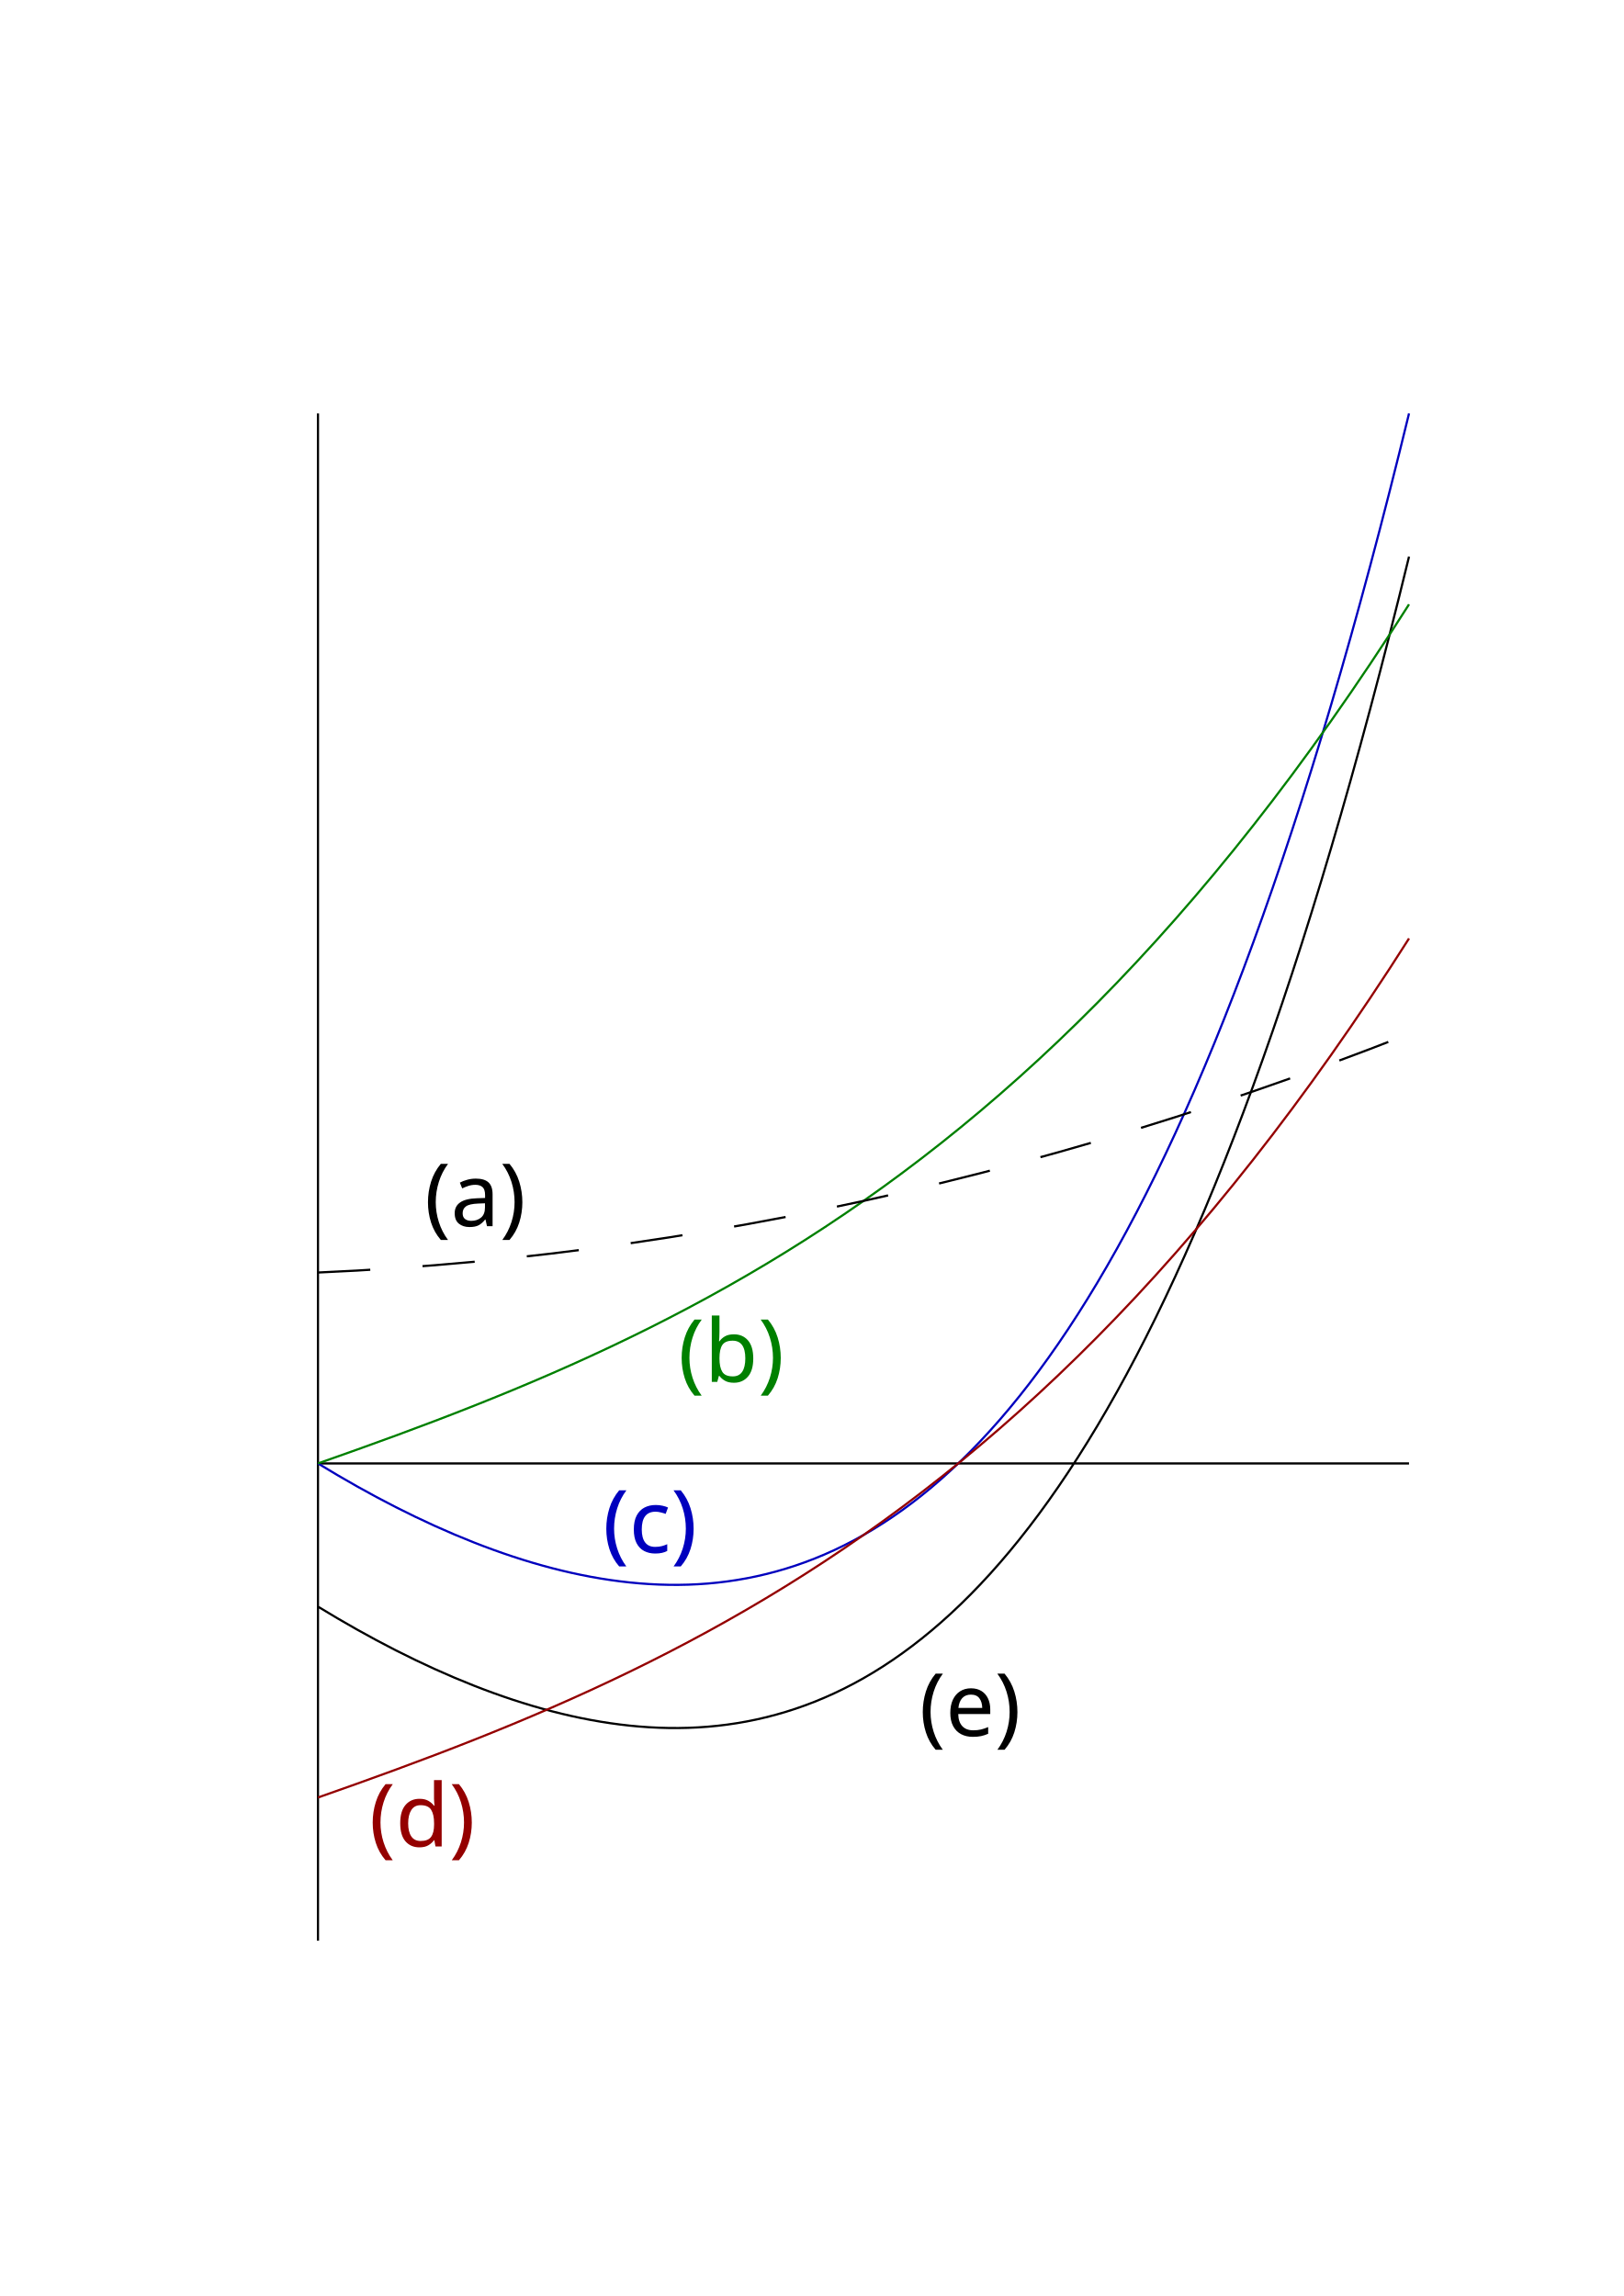
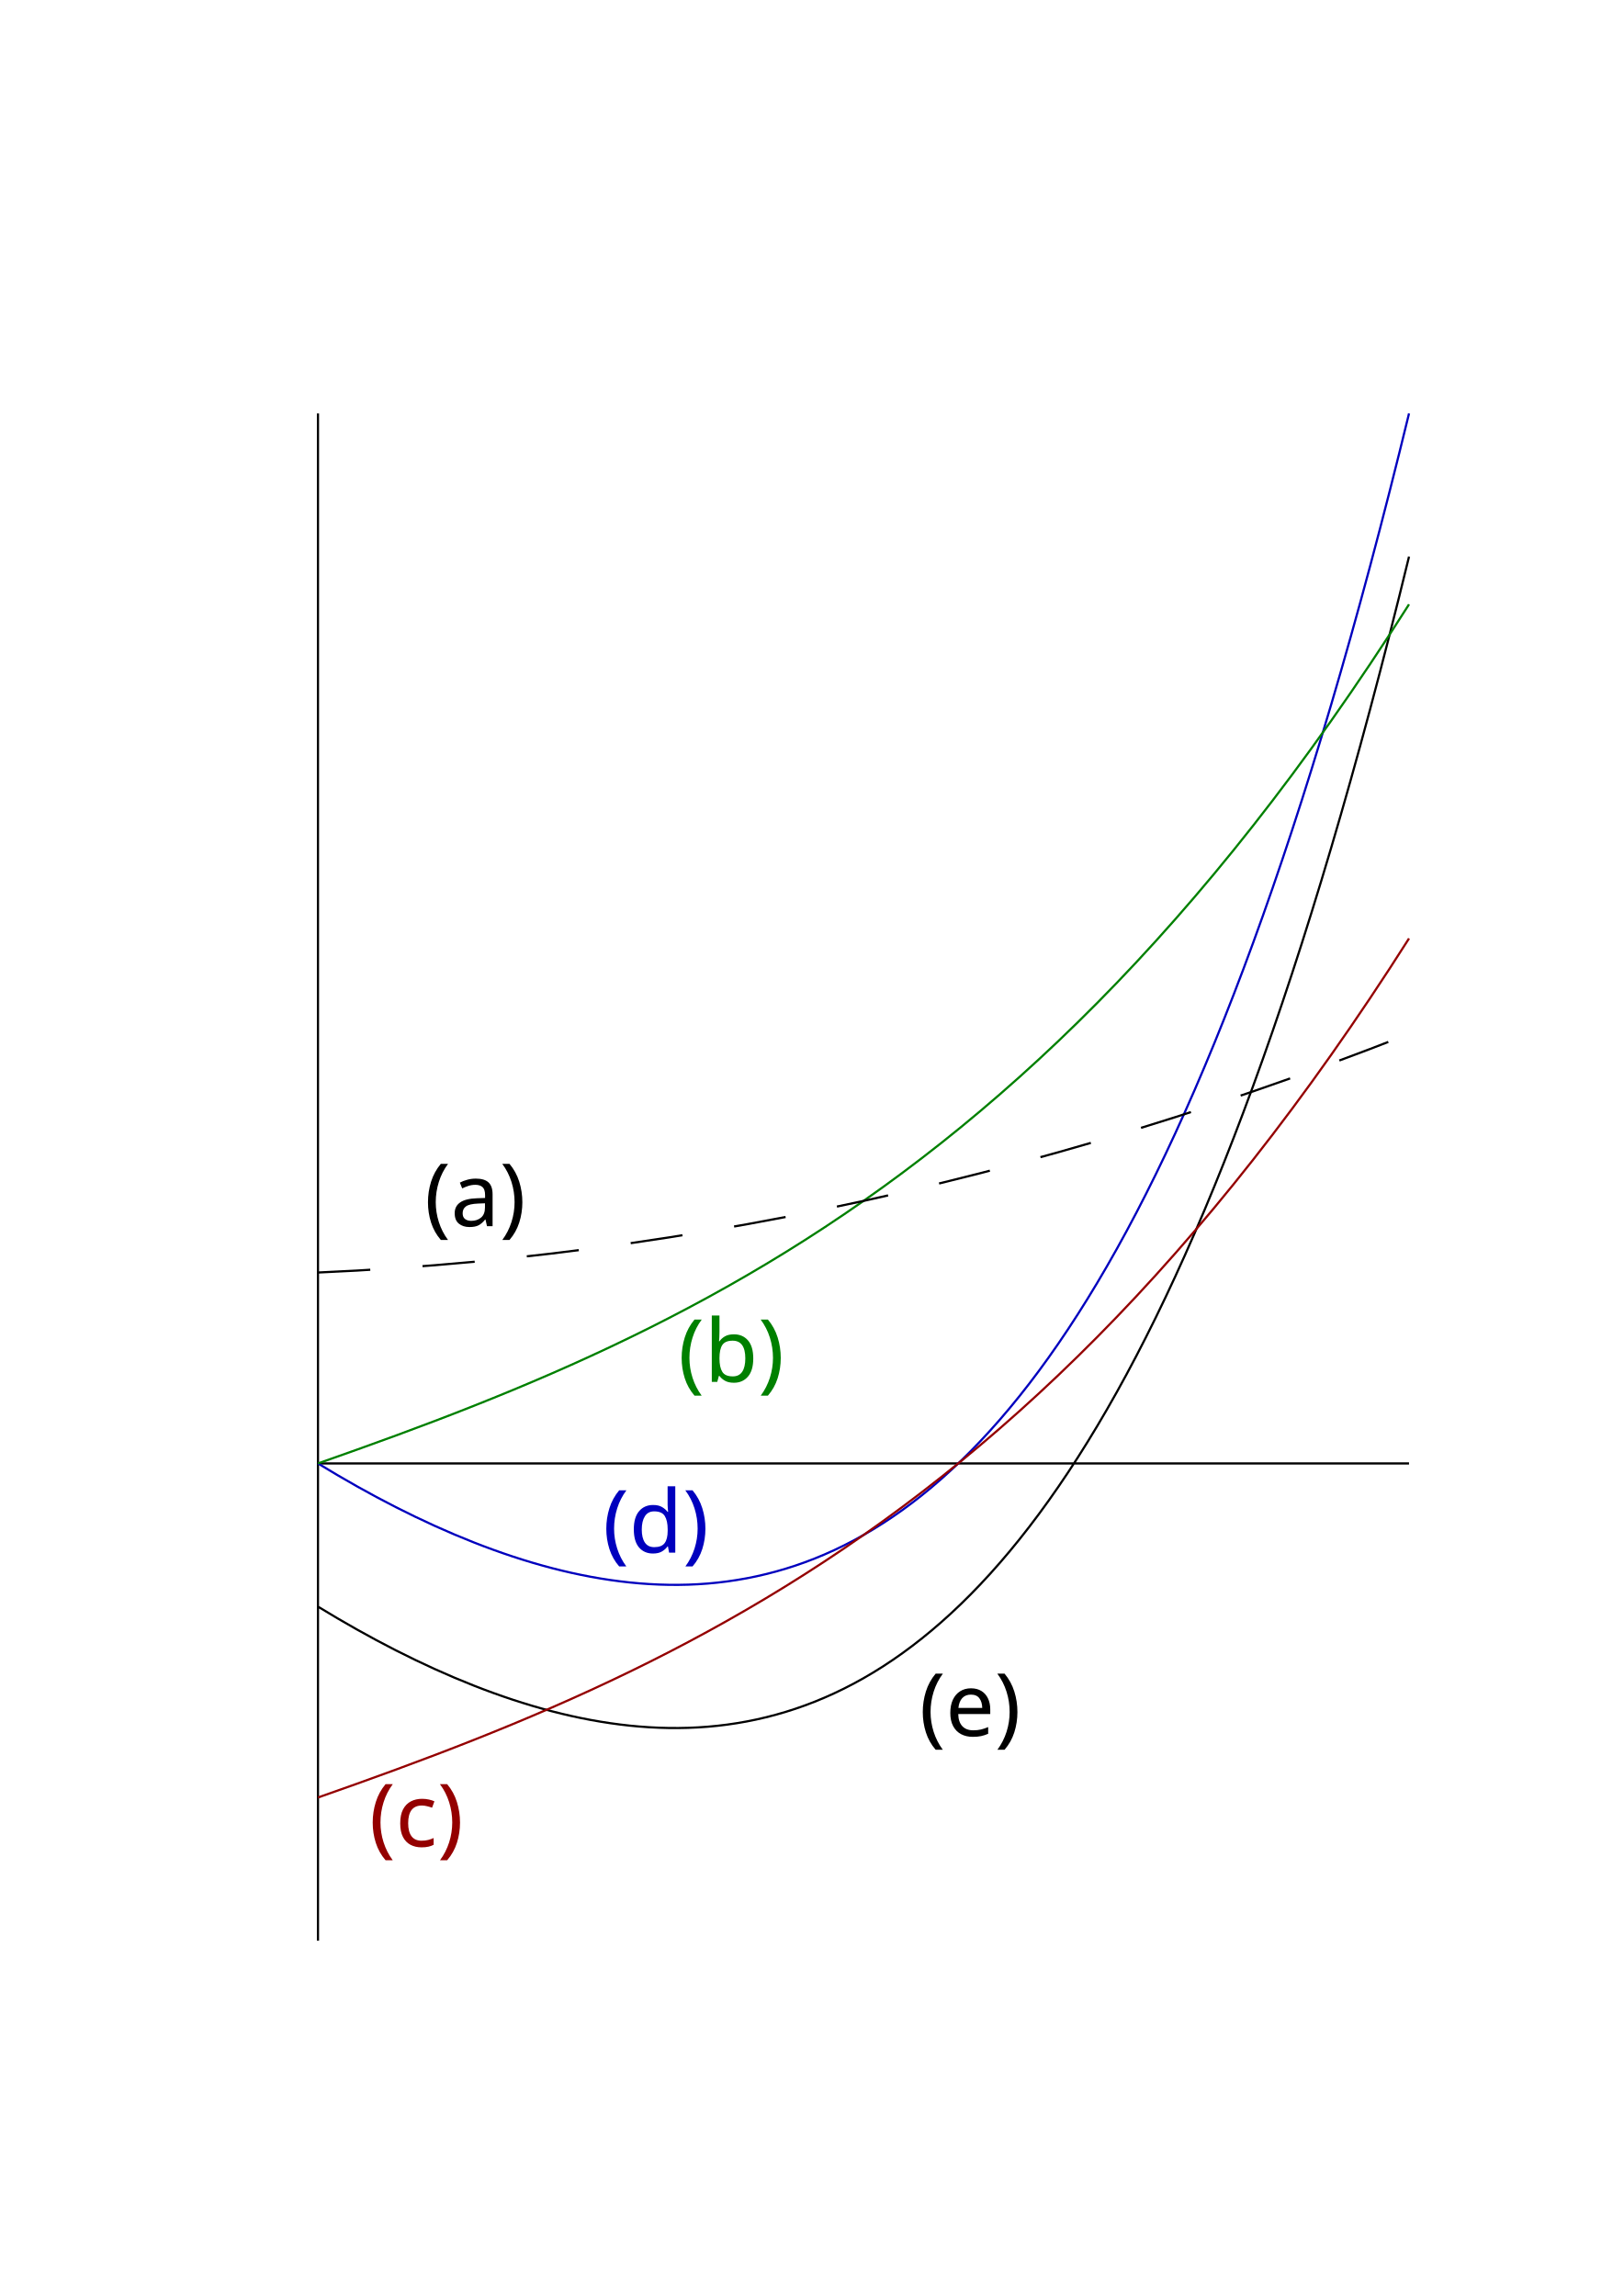
<svg xmlns="http://www.w3.org/2000/svg" width="744.094" height="1052.362" id="svg2393">
  <defs id="defs2395">
    </defs>
  <g id="layer1">
    <g id="g3336" />
    <g id="g4092">
      <path style="opacity:1;fill:#0000ff;fill-opacity:0;stroke:#000000;stroke-opacity:1" d="M 145.714 670.755 l 500.0 0 M 145.714 889.505 l 0 -700.0 M 145.714 736.38 C 169.524 750.961 193.333 763.211 217.143 772.586 C 240.952 781.961 264.762 788.447 288.571 790.935 C 312.381 793.424 336.19 791.889 360 784.649 C 383.81 777.409 407.619 764.427 431.429 743.45 C 455.238 722.473 479.048 693.451 502.857 653.563 C 526.667 613.675 550.476 562.854 574.286 497.714 C 598.095 432.574 621.905 353.028 645.714 255.13" title="((10 * x ** 2 + 5 * x +40) *x -70) * x - 30" id="path4064" />
      <path id="path4081" title="((10 * x ** 2 + 5 * x +40) *x -70) * x" d=" M 145.714 670.755 C 169.524 685.336 193.333 697.586 217.143 706.961 C 240.952 716.336 264.762 722.822 288.571 725.31 C 312.381 727.799 336.19 726.264 360 719.024 C 383.81 711.784 407.619 698.802 431.429 677.825 C 455.238 656.848 479.048 627.826 502.857 587.938 C 526.667 548.05 550.476 497.229 574.286 432.089 C 598.095 366.949 621.905 287.403 645.714 189.505" style="opacity:1;fill:#0000ff;fill-opacity:0;stroke:#0000be;stroke-opacity:1" />
    </g>
    <path id="path4108" title="((10 * x ** 2 + 5 * x +40) *x -70)" d=" M 145.714 823.88 C 169.524 815.546 193.333 806.915 217.143 797.477 C 240.952 788.039 264.762 777.79 288.571 766.227 C 312.381 754.664 336.19 741.778 360 727.069 C 383.81 712.36 407.619 695.816 431.429 676.941 C 455.238 658.066 479.048 636.845 502.857 612.783 C 526.667 588.721 550.476 561.802 574.286 531.533 C 598.095 501.264 621.905 467.626 645.714 430.13" style="opacity:1;fill:#0000ff;fill-opacity:0;stroke:#940000;stroke-opacity:1" />
    <path style="opacity:1;fill:#008000;fill-opacity:0;stroke:#008000;stroke-opacity:1" d=" M 145.714 670.755 C 169.524 662.421 193.333 653.79 217.143 644.352 C 240.952 634.914 264.762 624.665 288.571 613.102 C 312.381 601.539 336.19 588.653 360 573.944 C 383.81 559.235 407.619 542.691 431.429 523.816 C 455.238 504.941 479.048 483.72 502.857 459.658 C 526.667 435.596 550.476 408.677 574.286 378.408 C 598.095 348.139 621.905 314.501 645.714 277.005" title="((10 * x ** 2 + 5 * x +40) *x)" id="path4132" />
    <path id="path4158" title="((10 * x ** 2 + 5 * x +40))" d=" M 145.714 583.255 C 169.524 582.213 193.333 580.576 217.143 578.344 C 240.952 576.113 264.762 573.284 288.571 569.862 C 312.381 566.44 336.19 562.421 360 557.809 C 383.81 553.196 407.619 547.987 431.429 542.184 C 455.238 536.381 479.048 529.981 502.857 522.987 C 526.667 515.994 550.476 508.403 574.286 500.219 C 598.095 492.035 621.905 483.254 645.714 473.88" style="opacity:1;fill:#0000ff;fill-opacity:0;stroke:#000000;stroke-opacity:1;stroke-width:1;stroke-miterlimit:4;stroke-dasharray:24,24;stroke-dashoffset:0" />
    <text xml:space="preserve" style="font-size:40px;font-style:normal;font-variant:normal;font-weight:normal;font-stretch:normal;fill:#000000;fill-opacity:1;stroke:none;stroke-width:1px;stroke-linecap:butt;stroke-linejoin:miter;stroke-opacity:1;font-family:Sans;-inkscape-font-specification:Sans" x="194.53" y="562.008" id="text2409">
      <tspan id="tspan2411" x="194.53" y="562.008">(a)</tspan>
    </text>
    <text xml:space="preserve" style="font-size:40px;font-style:normal;font-variant:normal;font-weight:normal;font-stretch:normal;fill:#008000;fill-opacity:1;stroke:none;stroke-width:1px;stroke-linecap:butt;stroke-linejoin:miter;stroke-opacity:1;font-family:Sans;-inkscape-font-specification:Sans" x="310.788" y="633.374" id="text2413">
      <tspan id="tspan2415" x="310.788" y="633.374">(b)</tspan>
    </text>
    <text xml:space="preserve" style="font-size:40px;font-style:normal;font-variant:normal;font-weight:normal;font-stretch:normal;fill:#0000be;fill-opacity:1;stroke:none;stroke-width:1px;stroke-linecap:butt;stroke-linejoin:miter;stroke-opacity:1;font-family:Sans;-inkscape-font-specification:Sans" x="276.256" y="711.646" id="text2417">
-       <tspan id="tspan2419" x="276.256" y="711.646">(c)</tspan>
+       <tspan id="tspan2419" x="276.256" y="711.646">(d)</tspan>
    </text>
    <text xml:space="preserve" style="font-size:40px;font-style:normal;font-variant:normal;font-weight:normal;font-stretch:normal;fill:#940000;fill-opacity:1;stroke:none;stroke-width:1px;stroke-linecap:butt;stroke-linejoin:miter;stroke-opacity:1;font-family:Sans;-inkscape-font-specification:Sans" x="169.207" y="846.321" id="text2421">
-       <tspan id="tspan2423" x="169.207" y="846.321">(d)</tspan>
+       <tspan id="tspan2423" x="169.207" y="846.321">(c)</tspan>
    </text>
    <text xml:space="preserve" style="font-size:40px;font-style:normal;font-variant:normal;font-weight:normal;font-stretch:normal;fill:#000000;fill-opacity:1;stroke:none;stroke-width:1px;stroke-linecap:butt;stroke-linejoin:miter;stroke-opacity:1;font-family:Sans;-inkscape-font-specification:Sans" x="421.291" y="795.674" id="text2425">
      <tspan id="tspan2427" x="421.291" y="795.674">(e)</tspan>
    </text>
  </g>
</svg>
